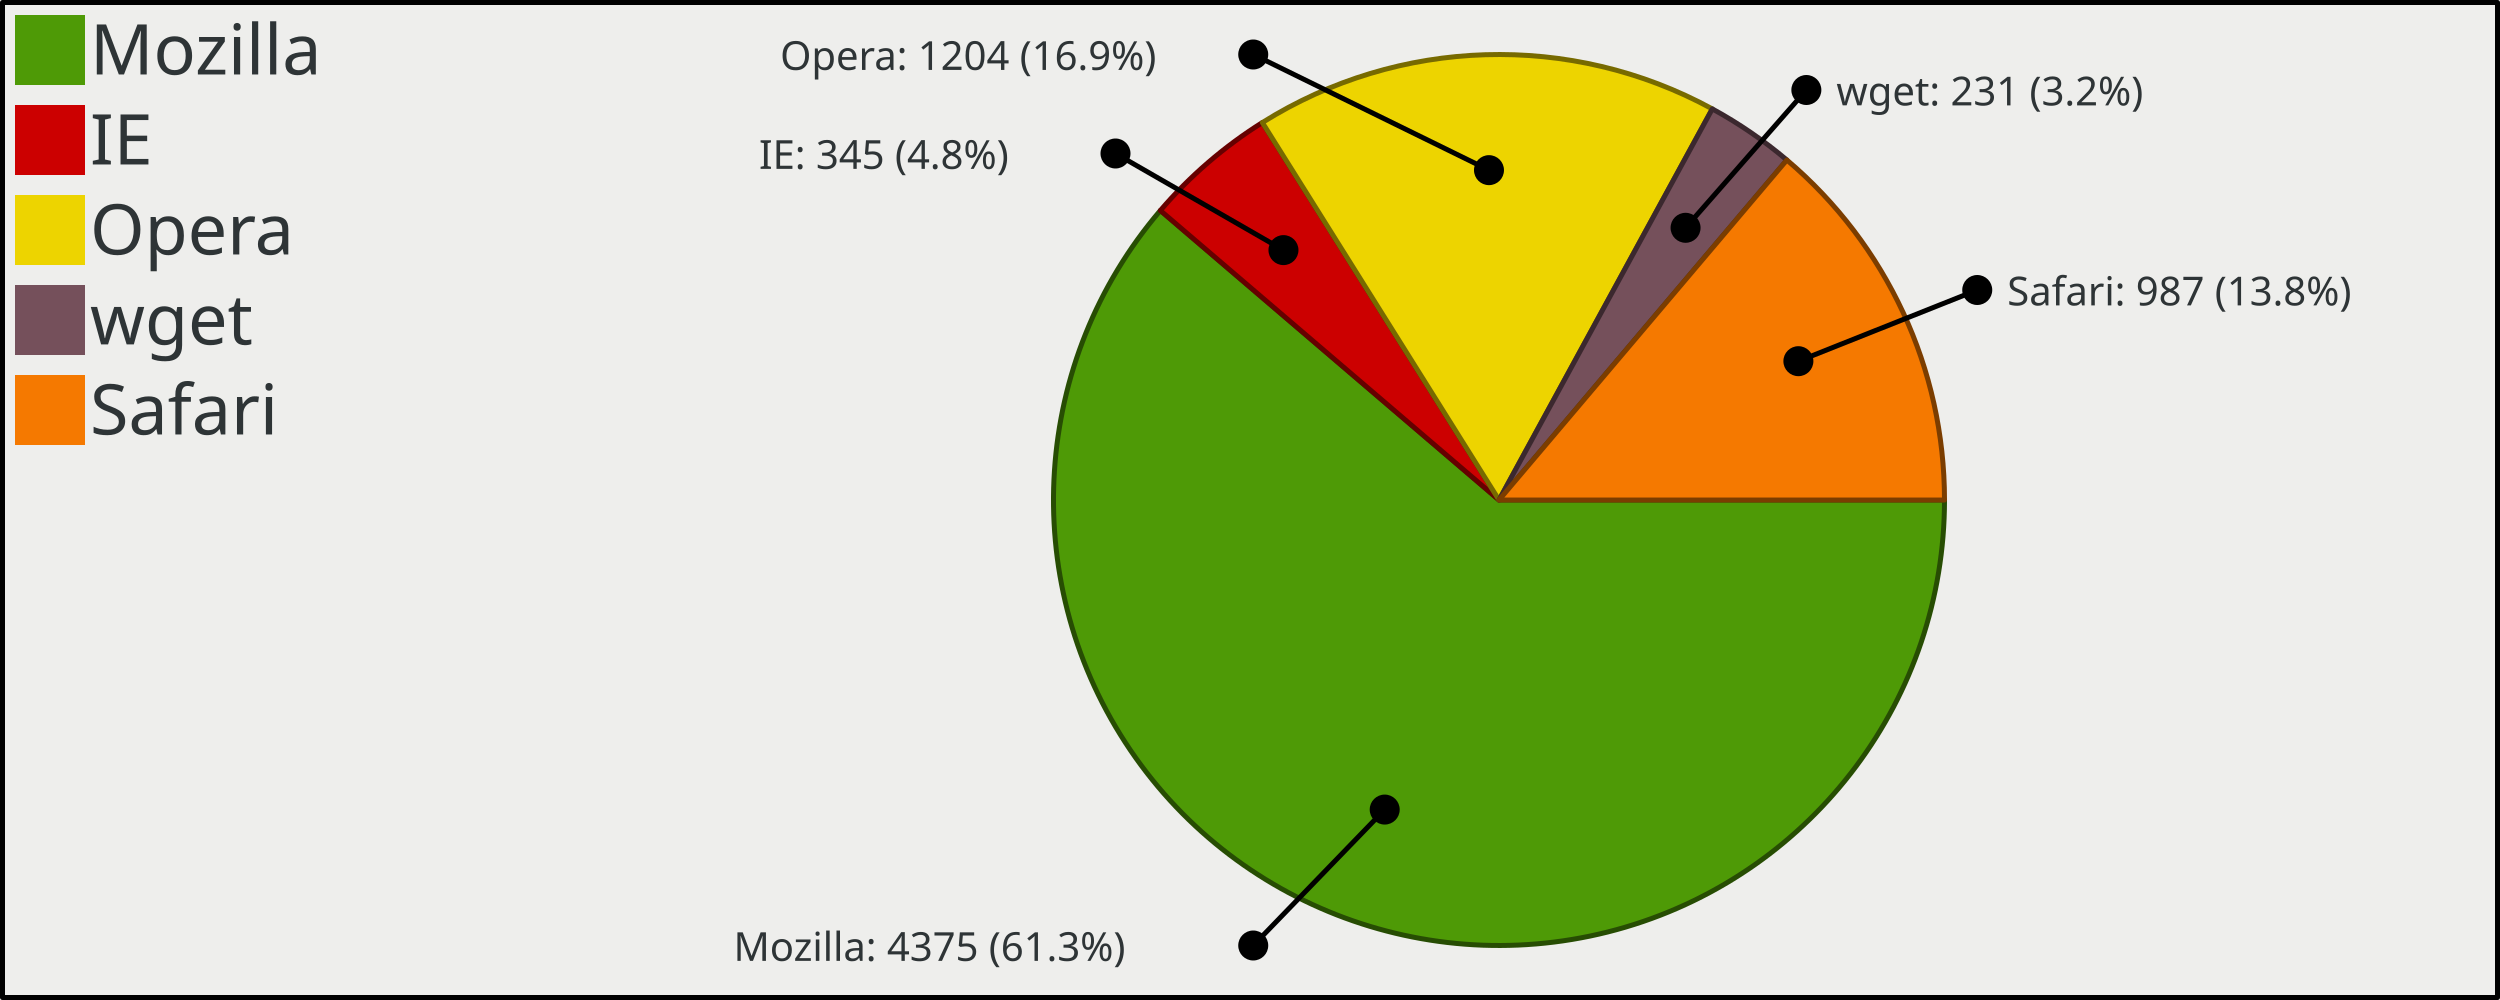
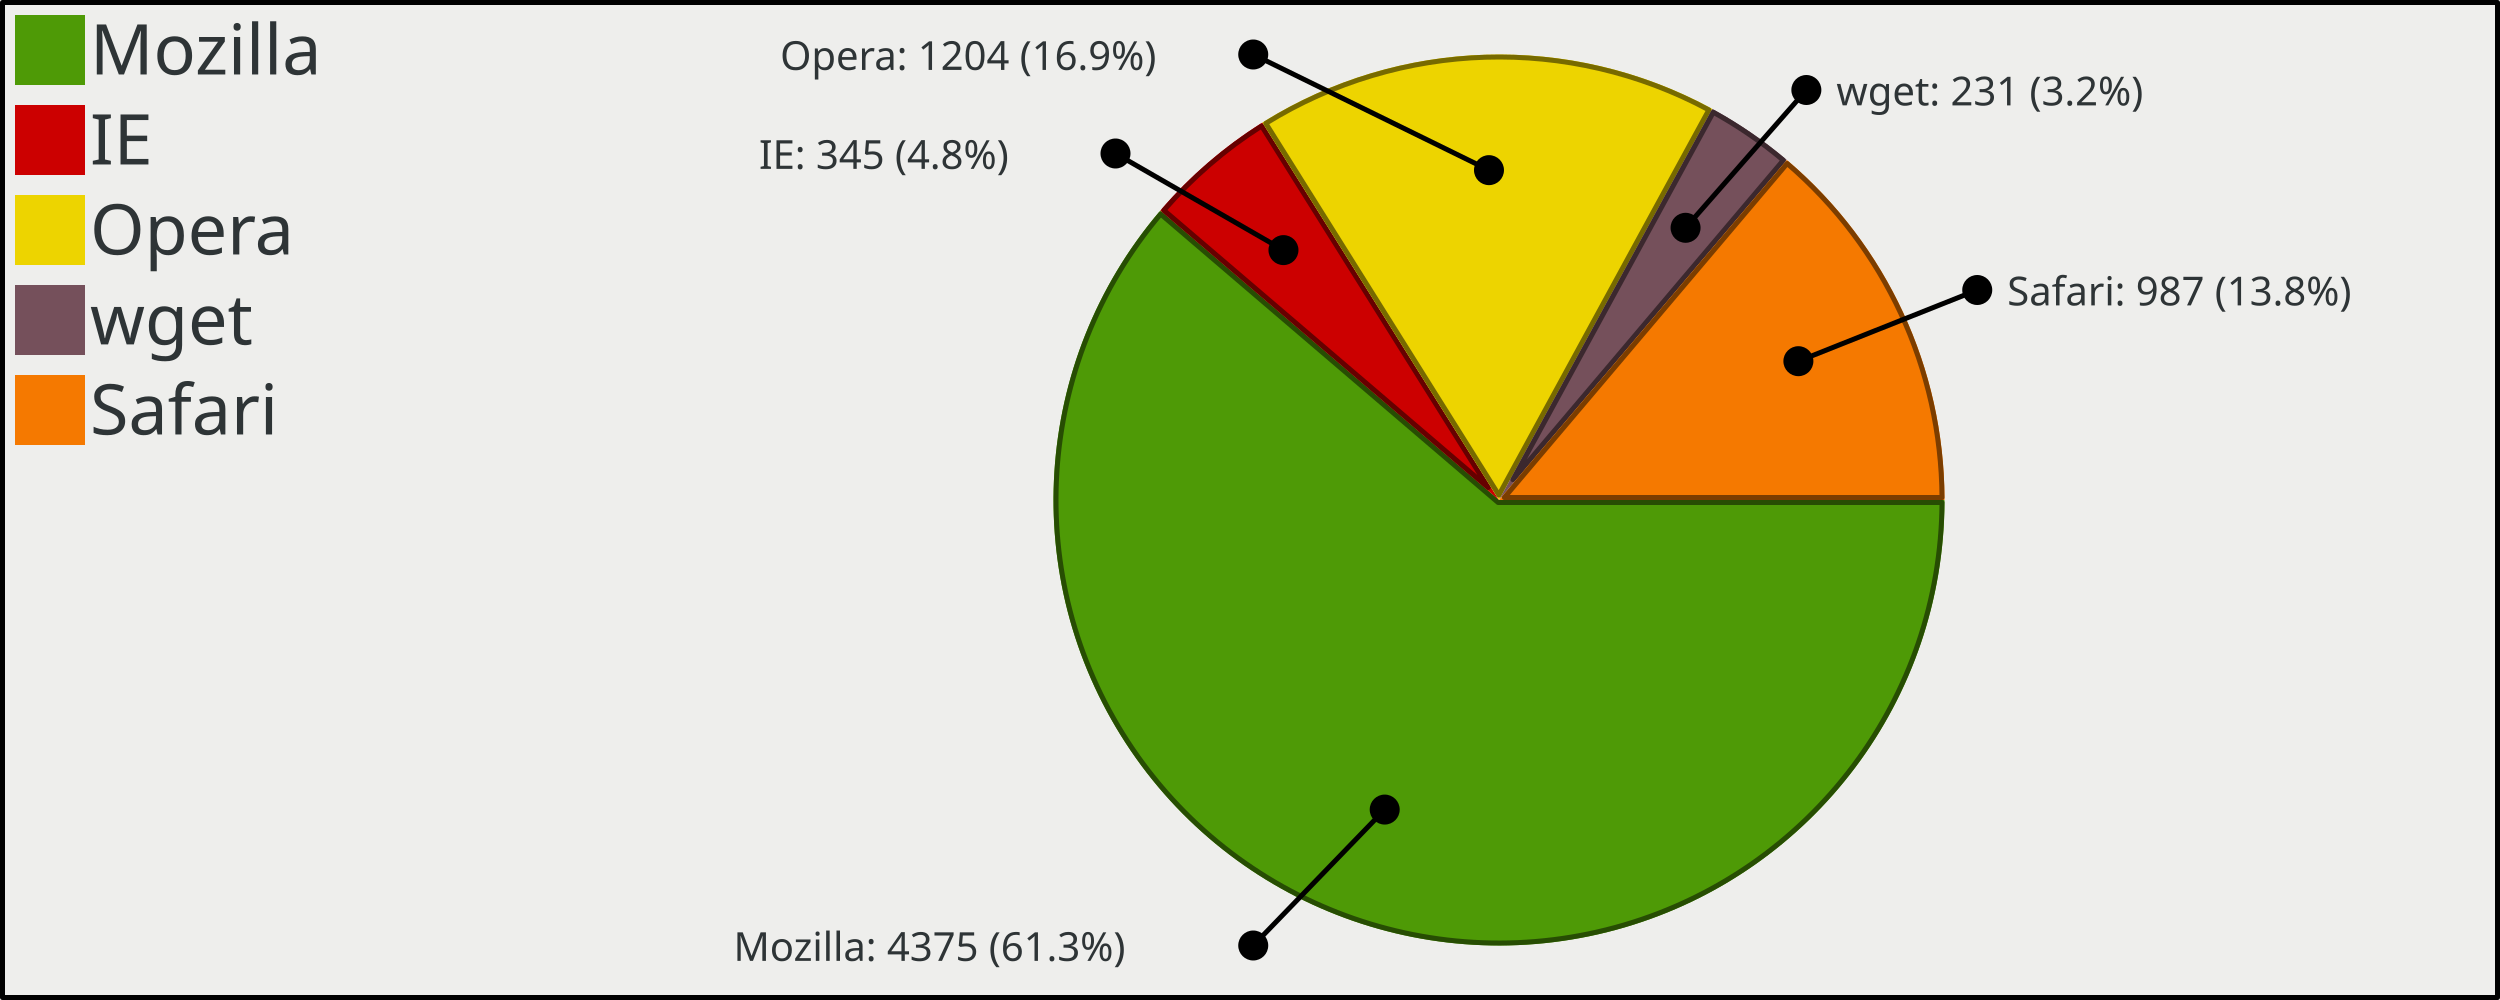
<svg xmlns="http://www.w3.org/2000/svg" width="500" height="200" version="1.0" id="ezcGraph">
  <defs />
  <g id="ezcGraphChart" color-rendering="optimizeQuality" shape-rendering="geometricPrecision" text-rendering="optimizeLegibility">
    <path d=" M 0,200 L 0,0 L 500,0 L 500,200 L 0,200 z " style="fill: #eeeeec; fill-opacity: 1.00; stroke: none;" id="ezcGraphPolygon_1" />
    <path d=" M 0.5,0.5 L 499.5,0.5 L 499.5,199.5 L 0.5,199.5 L 0.5,0.5 z " style="fill: none; stroke: #000000; stroke-width: 1; stroke-opacity: 1.00; stroke-linecap: round; stroke-linejoin: round;" id="ezcGraphPolygon_2" />
    <path d=" M 1,199 L 1,1 L 100.6,1 L 100.6,199 L 1,199 z " style="fill: #000000; fill-opacity: 0.00; stroke: none;" id="ezcGraphPolygon_3" />
    <path d=" M 3,17 L 3,3 L 17,3 L 17,17 L 3,17 z " style="fill: #4e9a06; fill-opacity: 1.00; stroke: none;" id="ezcGraphPolygon_4" />
    <path d=" M 3,35 L 3,21 L 17,21 L 17,35 L 3,35 z " style="fill: #cc0000; fill-opacity: 1.00; stroke: none;" id="ezcGraphPolygon_6" />
    <path d=" M 3,53 L 3,39 L 17,39 L 17,53 L 3,53 z " style="fill: #edd400; fill-opacity: 1.00; stroke: none;" id="ezcGraphPolygon_8" />
    <path d=" M 3,71 L 3,57 L 17,57 L 17,71 L 3,71 z " style="fill: #75505b; fill-opacity: 1.00; stroke: none;" id="ezcGraphPolygon_10" />
    <path d=" M 3,89 L 3,75 L 17,75 L 17,89 L 3,89 z " style="fill: #f57900; fill-opacity: 1.00; stroke: none;" id="ezcGraphPolygon_12" />
    <path d="M 299.80,100.00 L 388.90,100.00 A 89.10,89.10 0 1,1 232.07,42.10 z" style="fill: #4e9a06; fill-opacity: 1.00; stroke: none;" id="ezcGraphCircleSector_14" />
-     <path d="M 299.80,100.00 L 388.90,100.00 A 89.10,89.10 0 1,1 232.07,42.10 z" style="fill: none; stroke: #274d03; stroke-width: 1; stroke-opacity: 1.00; stroke-linecap: round; stroke-linejoin: round;" id="ezcGraphCircleSector_15" />
+     <path d="M 299.62,100.50 L 388.40,100.50 A 88.60,88.60 0 1,1 232.13,42.81 z" style="fill: none; stroke: #274d03; stroke-width: 1; stroke-opacity: 1.00; stroke-linecap: round; stroke-linejoin: round;" id="ezcGraphCircleSector_15" />
    <path d="M 299.80,100.00 L 232.07,42.10 A 89.10,89.10 0 0,1 252.47,24.51 z" style="fill: #cc0000; fill-opacity: 1.00; stroke: none;" id="ezcGraphCircleSector_16" />
-     <path d="M 299.80,100.00 L 232.07,42.10 A 89.10,89.10 0 0,1 252.47,24.51 z" style="fill: none; stroke: #660000; stroke-width: 1; stroke-opacity: 1.00; stroke-linecap: round; stroke-linejoin: round;" id="ezcGraphCircleSector_17" />
+     <path d="M 297.64,97.50 L 232.78,42.05 A 88.60,88.60 0 0,1 252.32,25.20 z" style="fill: none; stroke: #660000; stroke-width: 1; stroke-opacity: 1.00; stroke-linecap: round; stroke-linejoin: round;" id="ezcGraphCircleSector_17" />
    <path d="M 299.80,100.00 L 252.47,24.51 A 89.10,89.10 0 0,1 342.46,21.78 z" style="fill: #edd400; fill-opacity: 1.00; stroke: none;" id="ezcGraphCircleSector_18" />
-     <path d="M 299.80,100.00 L 252.47,24.51 A 89.10,89.10 0 0,1 342.46,21.78 z" style="fill: none; stroke: #776a00; stroke-width: 1; stroke-opacity: 1.00; stroke-linecap: round; stroke-linejoin: round;" id="ezcGraphCircleSector_19" />
+     <path d="M 299.77,99.01 L 253.16,24.67 A 88.60,88.60 0 0,1 341.78,21.98 z" style="fill: none; stroke: #776a00; stroke-width: 1; stroke-opacity: 1.00; stroke-linecap: round; stroke-linejoin: round;" id="ezcGraphCircleSector_19" />
    <path d="M 299.80,100.00 L 342.46,21.78 A 89.10,89.10 0 0,1 357.37,32.00 z" style="fill: #75505b; fill-opacity: 1.00; stroke: none;" id="ezcGraphCircleSector_20" />
-     <path d="M 299.80,100.00 L 342.46,21.78 A 89.10,89.10 0 0,1 357.37,32.00 z" style="fill: none; stroke: #3b282e; stroke-width: 1; stroke-opacity: 1.00; stroke-linecap: round; stroke-linejoin: round;" id="ezcGraphCircleSector_21" />
+     <path d="M 302.59,95.93 L 342.66,22.45 A 88.60,88.60 0 0,1 356.66,32.05 z" style="fill: none; stroke: #3b282e; stroke-width: 1; stroke-opacity: 1.00; stroke-linecap: round; stroke-linejoin: round;" id="ezcGraphCircleSector_21" />
    <path d="M 299.80,100.00 L 357.37,32.00 A 89.10,89.10 0 0,1 388.90,100.00 z" style="fill: #f57900; fill-opacity: 1.00; stroke: none;" id="ezcGraphCircleSector_22" />
-     <path d="M 299.80,100.00 L 357.37,32.00 A 89.10,89.10 0 0,1 388.90,100.00 z" style="fill: none; stroke: #7b3d00; stroke-width: 1; stroke-opacity: 1.00; stroke-linecap: round; stroke-linejoin: round;" id="ezcGraphCircleSector_23" />
+     <path d="M 300.88,99.50 L 357.43,32.70 A 88.60,88.60 0 0,1 388.40,99.50 z" style="fill: none; stroke: #7b3d00; stroke-width: 1; stroke-opacity: 1.00; stroke-linecap: round; stroke-linejoin: round;" id="ezcGraphCircleSector_23" />
    <path d=" M 297.797,34.03 L 250.647,10.9" style="fill: none; stroke: #000000; stroke-width: 1; stroke-opacity: 1.00; stroke-linecap: round; stroke-linejoin: round;" id="ezcGraphLine_24" />
    <ellipse cx="297.797" cy="34.03" rx="3" ry="3" style="fill: #000000; fill-opacity: 1.00; stroke: none;" id="ezcGraphCircle_25" />
    <ellipse cx="250.647" cy="10.9" rx="3" ry="3" style="fill: #000000; fill-opacity: 1.00; stroke: none;" id="ezcGraphCircle_26" />
    <path d=" M 256.693,50.022 L 223.1,30.7" style="fill: none; stroke: #000000; stroke-width: 1; stroke-opacity: 1.00; stroke-linecap: round; stroke-linejoin: round;" id="ezcGraphLine_28" />
    <ellipse cx="256.693" cy="50.022" rx="3" ry="3" style="fill: #000000; fill-opacity: 1.00; stroke: none;" id="ezcGraphCircle_29" />
    <ellipse cx="223.1" cy="30.7" rx="3" ry="3" style="fill: #000000; fill-opacity: 1.00; stroke: none;" id="ezcGraphCircle_30" />
    <path d=" M 276.942,161.915 L 250.647,189.1" style="fill: none; stroke: #000000; stroke-width: 1; stroke-opacity: 1.00; stroke-linecap: round; stroke-linejoin: round;" id="ezcGraphLine_32" />
    <ellipse cx="276.942" cy="161.915" rx="3" ry="3" style="fill: #000000; fill-opacity: 1.00; stroke: none;" id="ezcGraphCircle_33" />
    <ellipse cx="250.647" cy="189.1" rx="3" ry="3" style="fill: #000000; fill-opacity: 1.00; stroke: none;" id="ezcGraphCircle_34" />
    <path d=" M 337.114,45.56 L 361.271,18" style="fill: none; stroke: #000000; stroke-width: 1; stroke-opacity: 1.00; stroke-linecap: round; stroke-linejoin: round;" id="ezcGraphLine_36" />
    <ellipse cx="337.114" cy="45.56" rx="3" ry="3" style="fill: #000000; fill-opacity: 1.00; stroke: none;" id="ezcGraphCircle_37" />
    <ellipse cx="361.271" cy="18" rx="3" ry="3" style="fill: #000000; fill-opacity: 1.00; stroke: none;" id="ezcGraphCircle_38" />
    <path d=" M 359.677,72.237 L 395.449,58" style="fill: none; stroke: #000000; stroke-width: 1; stroke-opacity: 1.00; stroke-linecap: round; stroke-linejoin: round;" id="ezcGraphLine_40" />
    <ellipse cx="359.677" cy="72.237" rx="3" ry="3" style="fill: #000000; fill-opacity: 1.00; stroke: none;" id="ezcGraphCircle_41" />
    <ellipse cx="395.449" cy="58" rx="3" ry="3" style="fill: #000000; fill-opacity: 1.00; stroke: none;" id="ezcGraphCircle_42" />
    <g id="ezcGraphTextBox_5">
      <path d=" M 17.5,18 L 17.5,2.5 L 70.94,2.5 L 70.94,18 L 17.5,18 z " style="fill: #ffffff; fill-opacity: 0.00; stroke: none;" id="ezcGraphPolygon_44" />
      <text id="ezcGraphTextBox_5_text" x="18" text-length="51.94px" y="14.9" style="font-size: 14px; font-family: sans-serif; fill: #2e3436; fill-opacity: 1.00; stroke: none;">Mozilla</text>
    </g>
    <g id="ezcGraphTextBox_7">
      <path d=" M 17.5,36 L 17.5,20.5 L 33.84,20.5 L 33.84,36 L 17.5,36 z " style="fill: #ffffff; fill-opacity: 0.00; stroke: none;" id="ezcGraphPolygon_45" />
      <text id="ezcGraphTextBox_7_text" x="18" text-length="14.84px" y="32.9" style="font-size: 14px; font-family: sans-serif; fill: #2e3436; fill-opacity: 1.00; stroke: none;">IE</text>
    </g>
    <g id="ezcGraphTextBox_9">
      <path d=" M 17.5,54 L 17.5,38.5 L 56.1,38.5 L 56.1,54 L 17.5,54 z " style="fill: #ffffff; fill-opacity: 0.00; stroke: none;" id="ezcGraphPolygon_46" />
      <text id="ezcGraphTextBox_9_text" x="18" text-length="37.1px" y="50.9" style="font-size: 14px; font-family: sans-serif; fill: #2e3436; fill-opacity: 1.00; stroke: none;">Opera</text>
    </g>
    <g id="ezcGraphTextBox_11">
      <path d=" M 17.5,72 L 17.5,56.5 L 48.68,56.5 L 48.68,72 L 17.5,72 z " style="fill: #ffffff; fill-opacity: 0.00; stroke: none;" id="ezcGraphPolygon_47" />
      <text id="ezcGraphTextBox_11_text" x="18" text-length="29.68px" y="68.9" style="font-size: 14px; font-family: sans-serif; fill: #2e3436; fill-opacity: 1.00; stroke: none;">wget</text>
    </g>
    <g id="ezcGraphTextBox_13">
      <path d=" M 17.5,90 L 17.5,74.5 L 63.52,74.5 L 63.52,90 L 17.5,90 z " style="fill: #ffffff; fill-opacity: 0.00; stroke: none;" id="ezcGraphPolygon_48" />
      <text id="ezcGraphTextBox_13_text" x="18" text-length="44.52px" y="86.9" style="font-size: 14px; font-family: sans-serif; fill: #2e3436; fill-opacity: 1.00; stroke: none;">Safari</text>
    </g>
    <g id="ezcGraphTextBox_27">
      <path d=" M 155.531,16.3 L 155.531,6 L 245.647,6 L 245.647,16.3 L 155.531,16.3 z " style="fill: #ffffff; fill-opacity: 0.00; stroke: none;" id="ezcGraphPolygon_49" />
      <text id="ezcGraphTextBox_27_text" x="156.031" text-length="88.616px" y="13.98" style="font-size: 8px; font-family: sans-serif; fill: #2e3436; fill-opacity: 1.00; stroke: none;">Opera: 1204 (16.9%)</text>
    </g>
    <g id="ezcGraphTextBox_31">
      <path d=" M 151.304,36.1 L 151.304,25.8 L 218.1,25.8 L 218.1,36.1 L 151.304,36.1 z " style="fill: #ffffff; fill-opacity: 0.00; stroke: none;" id="ezcGraphPolygon_50" />
      <text id="ezcGraphTextBox_31_text" x="151.804" text-length="65.296px" y="33.78" style="font-size: 8px; font-family: sans-serif; fill: #2e3436; fill-opacity: 1.00; stroke: none;">IE: 345 (4.8%)</text>
    </g>
    <g id="ezcGraphTextBox_35">
      <path d=" M 146.203,194.5 L 146.203,184.2 L 245.647,184.2 L 245.647,194.5 L 146.203,194.5 z " style="fill: #ffffff; fill-opacity: 0.00; stroke: none;" id="ezcGraphPolygon_51" />
      <text id="ezcGraphTextBox_35_text" x="146.703" text-length="97.944px" y="192.18" style="font-size: 8px; font-family: sans-serif; fill: #2e3436; fill-opacity: 1.00; stroke: none;">Mozilla: 4375 (61.3%)</text>
    </g>
    <g id="ezcGraphTextBox_39">
      <path d=" M 366.771,23.4 L 366.771,13.1 L 442.895,13.1 L 442.895,23.4 L 366.771,23.4 z " style="fill: #ffffff; fill-opacity: 0.00; stroke: none;" id="ezcGraphPolygon_52" />
      <text id="ezcGraphTextBox_39_text" x="367.271" text-length="74.624px" y="21.08" style="font-size: 8px; font-family: sans-serif; fill: #2e3436; fill-opacity: 1.00; stroke: none;">wget: 231 (3.2%)</text>
    </g>
    <g id="ezcGraphTextBox_43">
      <path d=" M 400.949,63.4 L 400.949,53.1 L 491.065,53.1 L 491.065,63.4 L 400.949,63.4 z " style="fill: #ffffff; fill-opacity: 0.00; stroke: none;" id="ezcGraphPolygon_53" />
      <text id="ezcGraphTextBox_43_text" x="401.449" text-length="88.616px" y="61.08" style="font-size: 8px; font-family: sans-serif; fill: #2e3436; fill-opacity: 1.00; stroke: none;">Safari: 987 (13.8%)</text>
    </g>
  </g>
</svg>
